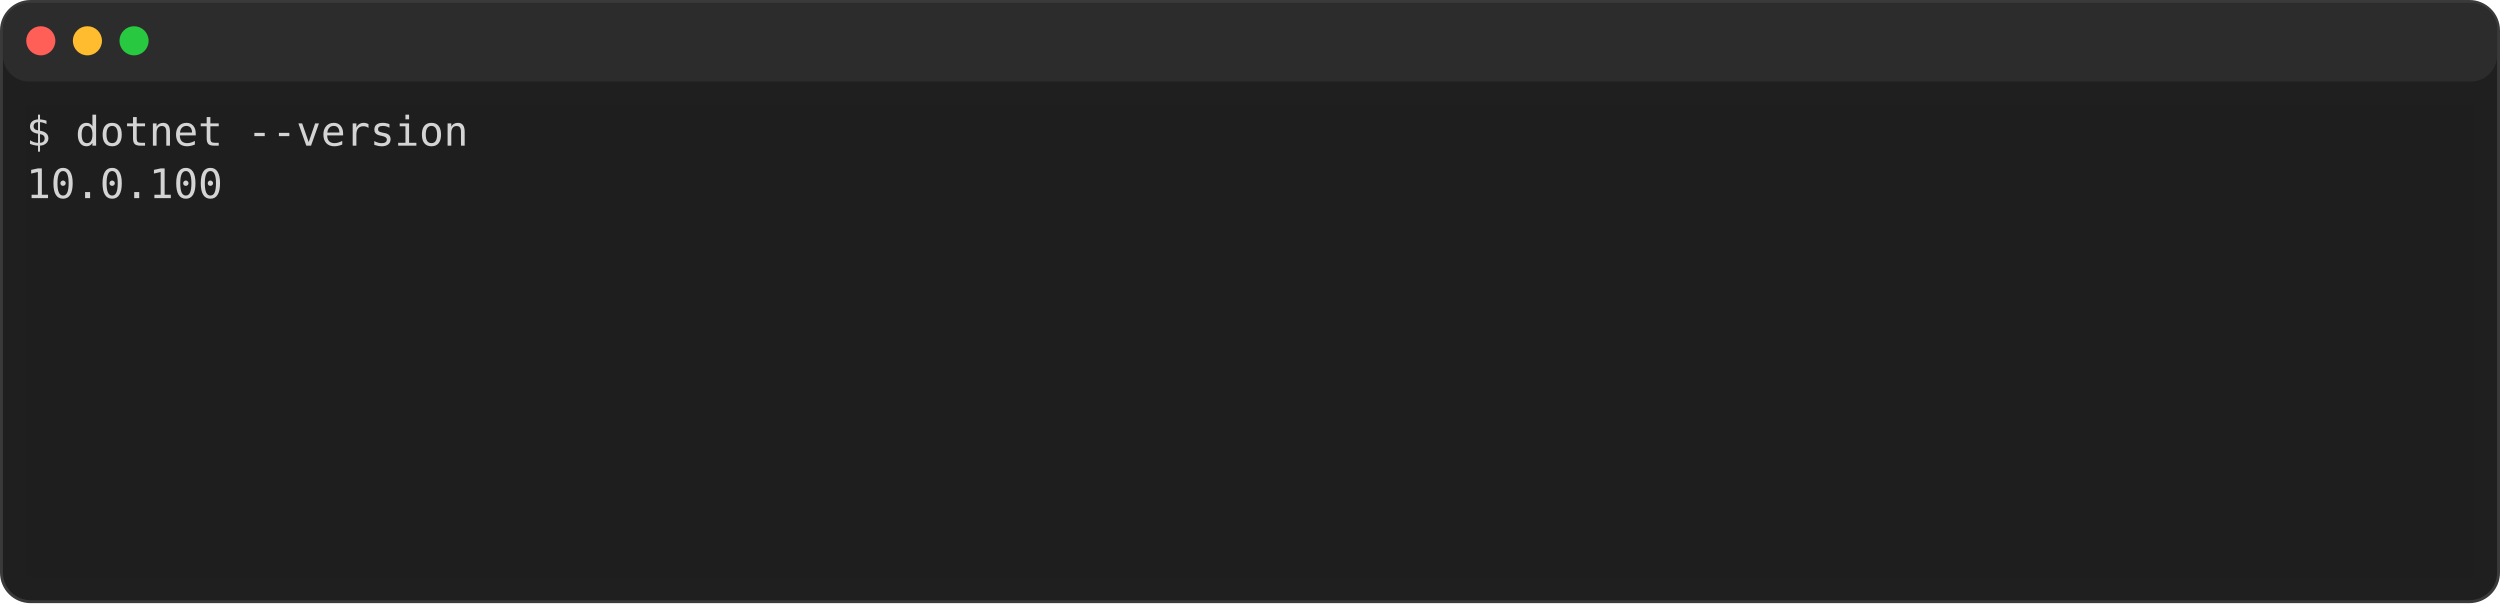
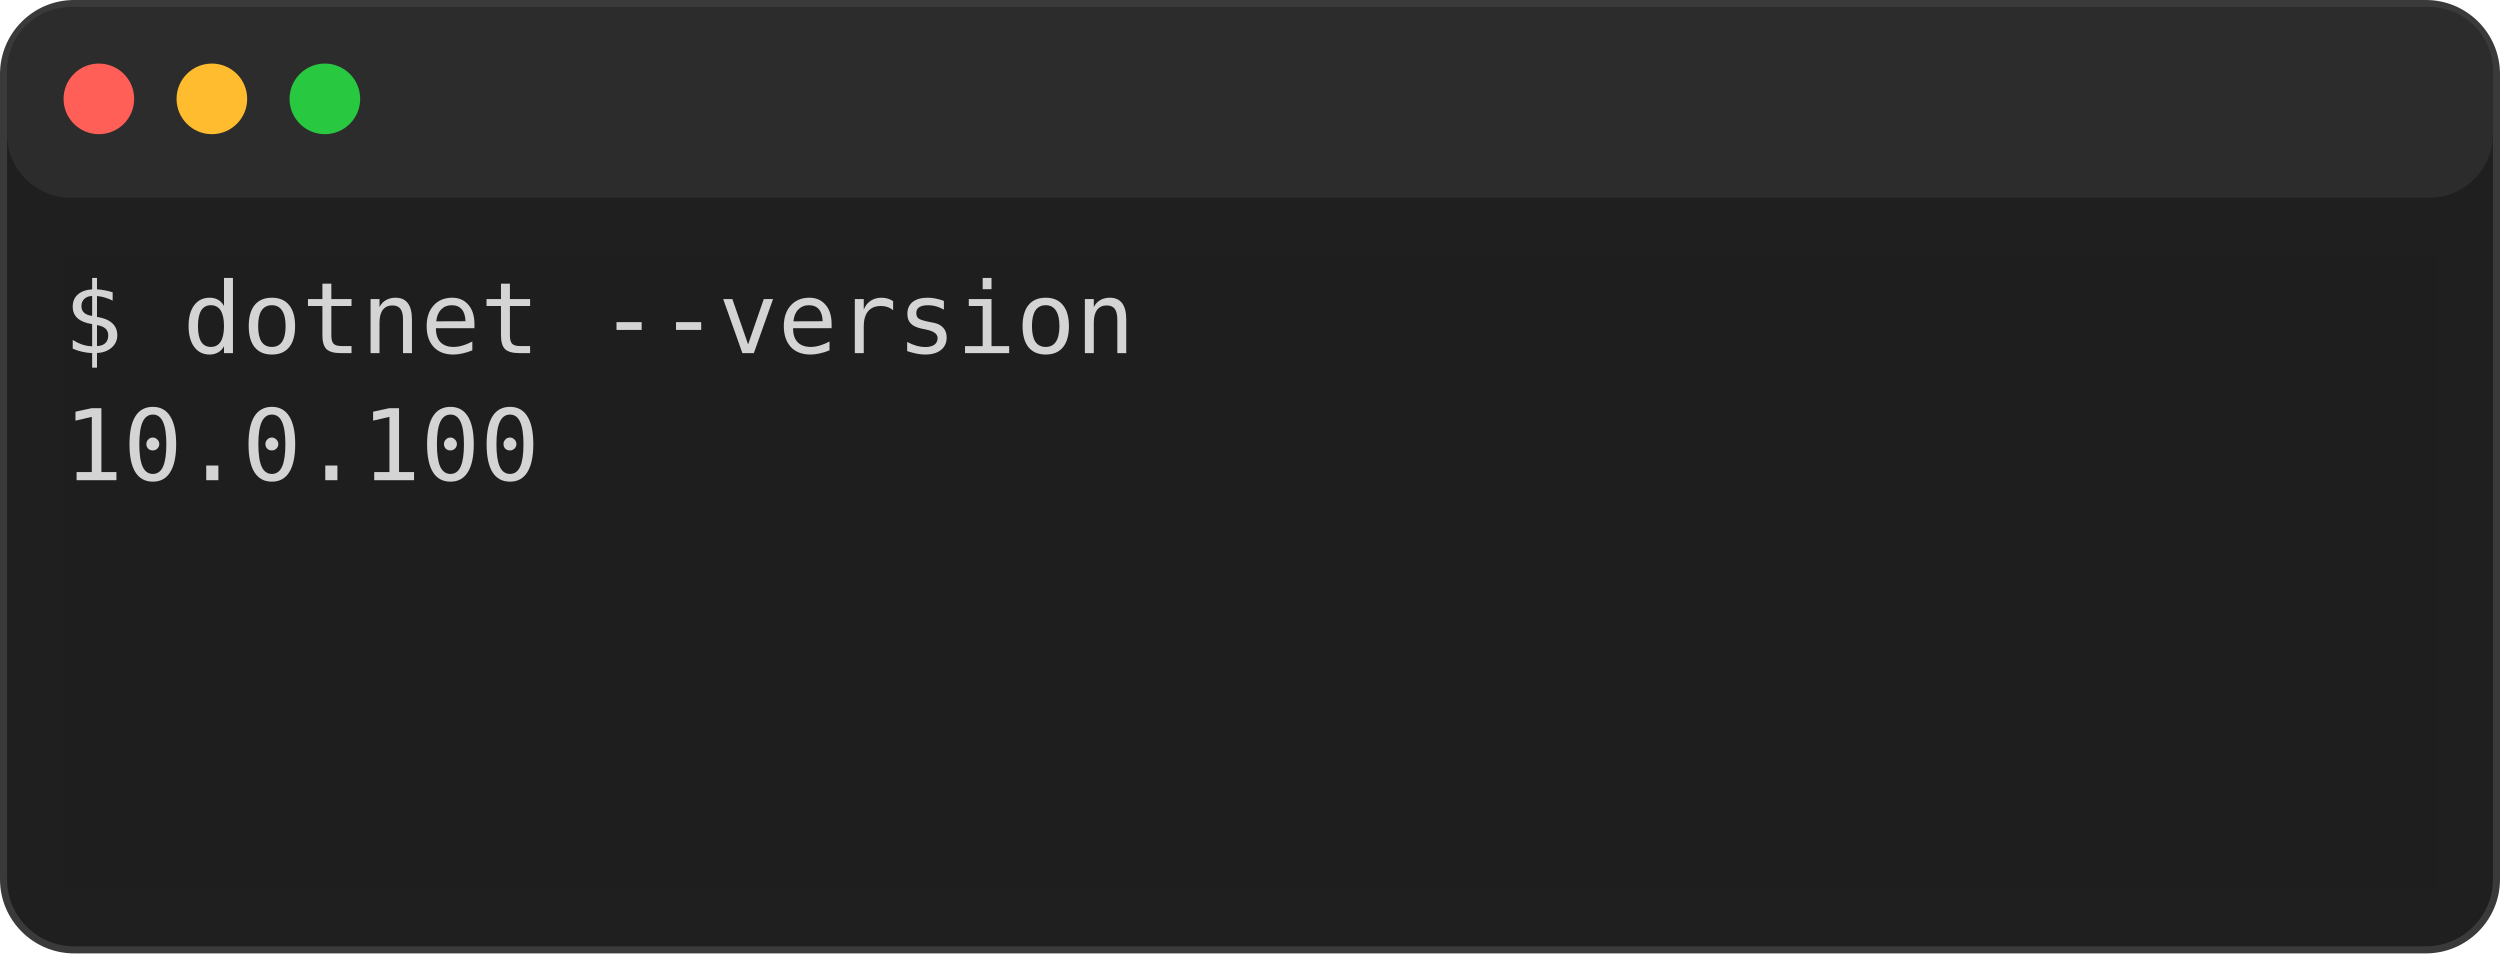
- <svg xmlns="http://www.w3.org/2000/svg" viewBox="0 0 858 207" role="img" aria-label="console2svg output">
+ <svg xmlns="http://www.w3.org/2000/svg" viewBox="0 0 354 135" role="img" aria-label="console2svg output">
  <style>.crt{font-family:ui-monospace,"Cascadia Mono","Segoe UI Mono","SFMono-Regular",Menlo,monospace;font-size:14px;}text{dominant-baseline:alphabetic;}.bg{shape-rendering:crispEdges;}</style>
-   <rect x="0.5" y="0.5" rx="10" ry="10" width="857" height="206" fill="#1f1f1f" stroke="#3a3a3a" />
-   <rect x="1" y="1" rx="9" ry="9" width="856" height="27" fill="#2c2c2c" />
+   <rect x="0.5" y="0.5" rx="10" ry="10" width="353" height="134" fill="#1f1f1f" stroke="#3a3a3a" />
+   <rect x="1" y="1" rx="9" ry="9" width="352" height="27" fill="#2c2c2c" />
  <circle cx="14" cy="14" r="5" fill="#ff5f57" />
  <circle cx="30" cy="14" r="5" fill="#febc2e" />
  <circle cx="46" cy="14" r="5" fill="#28c840" />
-   <rect x="9" y="36" width="840" height="18" fill="#1e1e1e" />
+   <rect x="9" y="36" width="336" height="18" fill="#1e1e1e" />
  <text class="crt" x="9" y="50" fill="#d4d4d4">$ dotnet --version</text>
  <g transform="translate(9 54)">
-     <rect width="840" height="144" fill="#1e1e1e" />
+     <rect width="336" height="72" fill="#1e1e1e" />
    <text class="crt" x="0" y="14" fill="#d4d4d4" textLength="67.2" lengthAdjust="spacingAndGlyphs">10.0.100</text>
  </g>
</svg>
